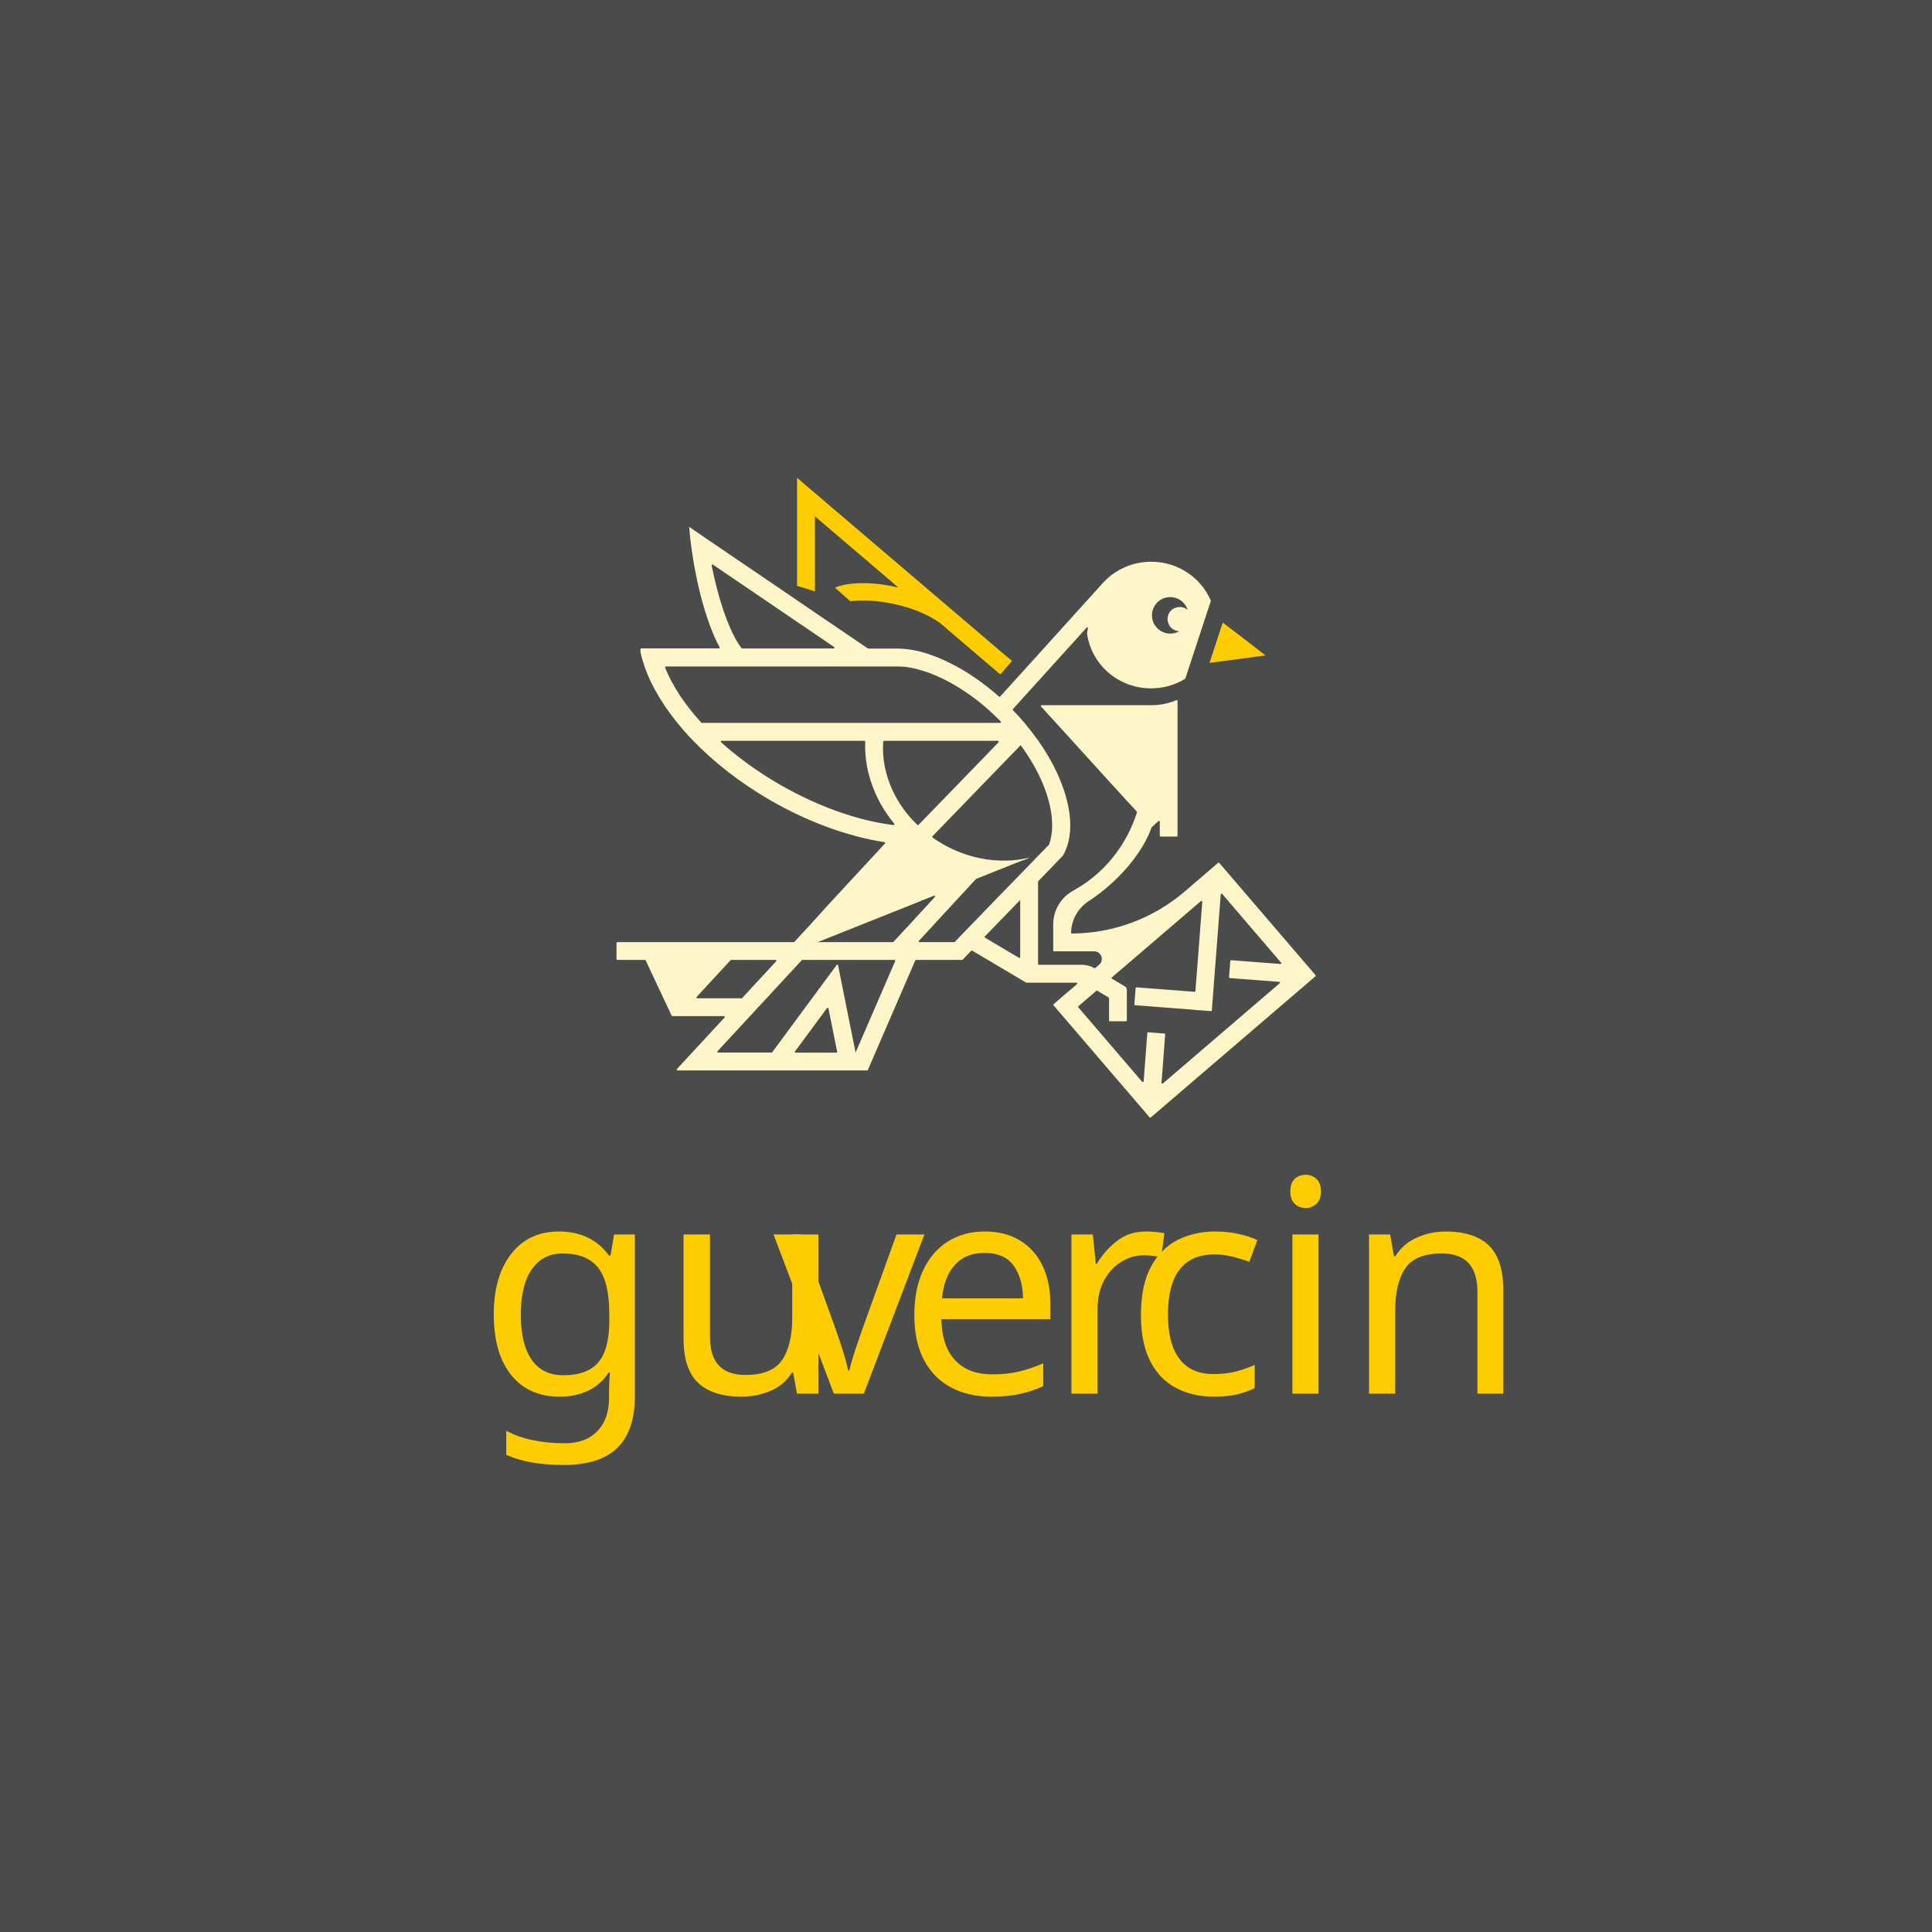
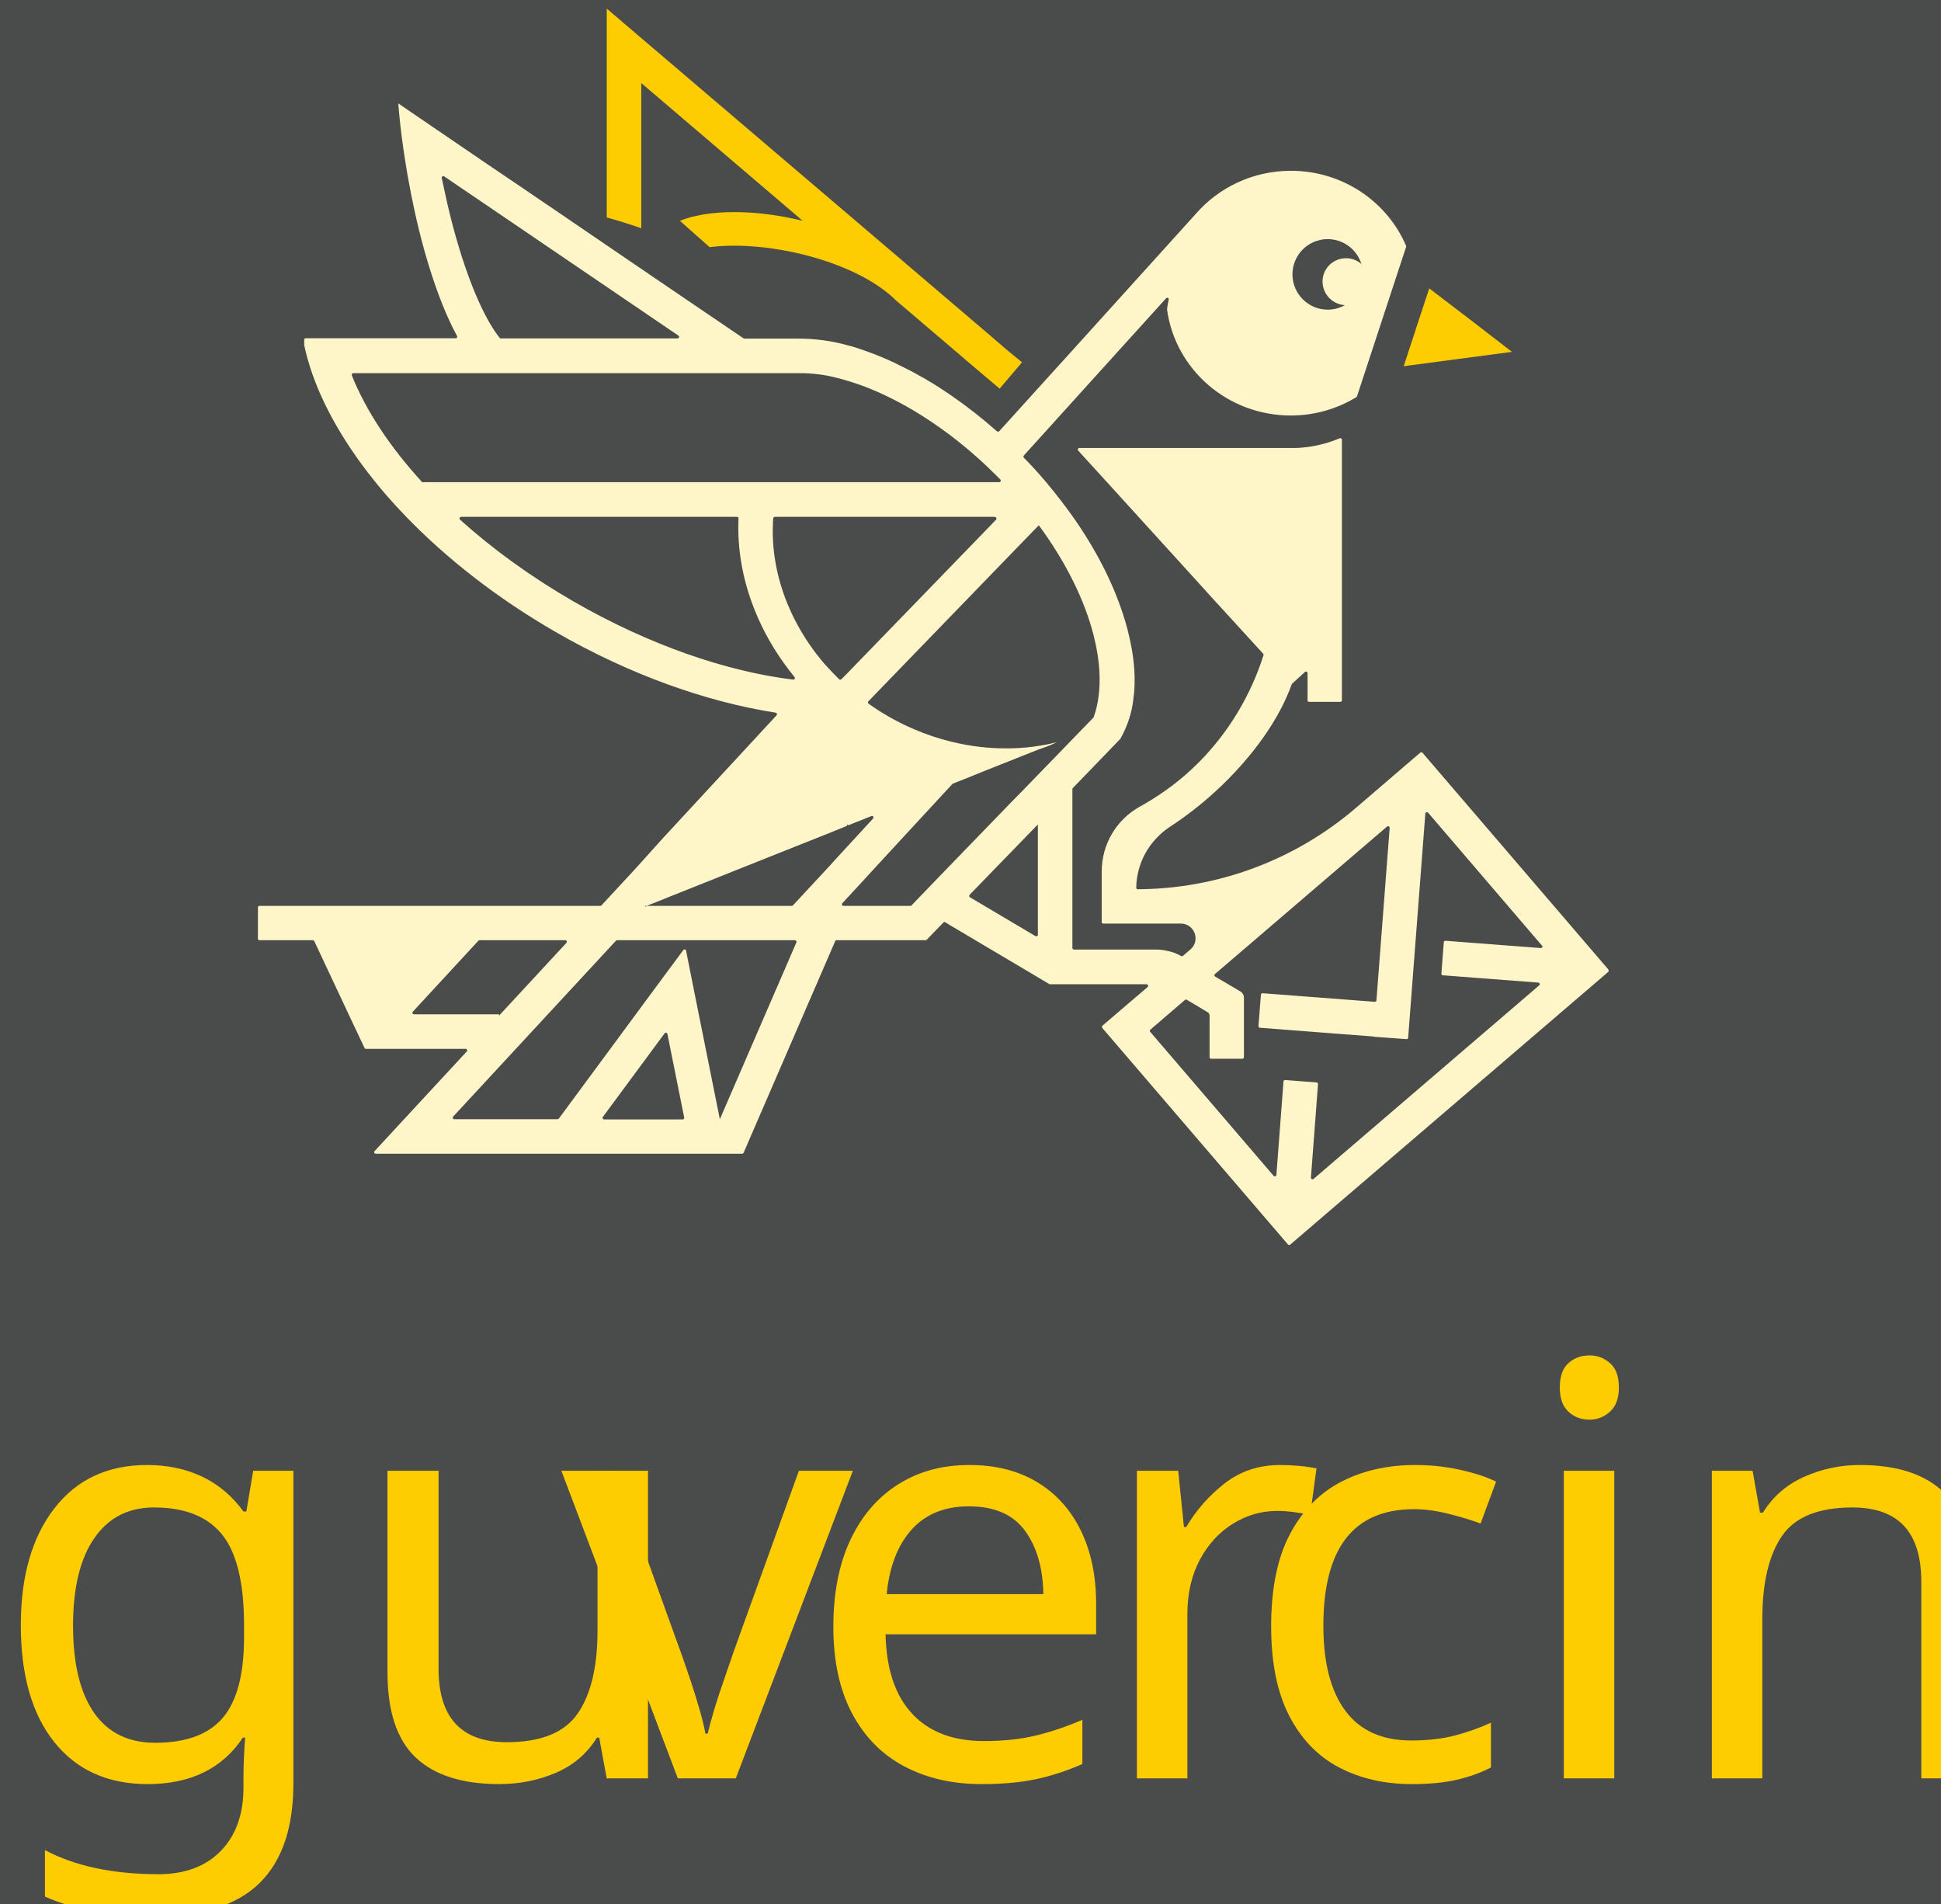
- <svg xmlns="http://www.w3.org/2000/svg" version="1.1" id="Layer_1" x="0px" y="0px" viewBox="0 0 2000 2000" style="enable-background:new 0 0 2000 2000;" xml:space="preserve">
+ <svg xmlns="http://www.w3.org/2000/svg" version="1.1" id="Layer_1" x="0px" y="0px" viewBox="500 490 1040 1020" style="enable-background:new 0 0 2000 2000;" xml:space="preserve">
  <style type="text/css">
	.st0{fill:#4A4B4B;}
	.st1{fill:#FEF5C8;}
	.st2{fill:#FECD01;}
	.st3{font-family:'NeueHaasDisplay-XThin';}
	.st4{font-size:307.45px;}
	.st5{letter-spacing:-3;}
	.st6{letter-spacing:-8;}
</style>
  <g id="Layer_5">
    <rect class="st0" width="2000" height="2000" />
  </g>
  <g id="Layer_4">
    <g>
      <path class="st1" d="M1229.1,631.1c5.5,4.3,6.5,12.3,2.2,17.7c-4.3,5.4-12.2,6.3-17.8,2c-5.5-4.3-6.5-12.3-2.2-17.7    S1223.6,626.7,1229.1,631.1L1229.1,631.1z" />
      <path class="st2" d="M1047.6,684.1l-4.5,5.3l-7.5,8.8l-9.7-8.2l-5.3-4.5l-16.4-14l-4-3.4l-15-12.8l-5.2-4.4    c-2-2.1-4.5-4.1-7.2-6.1c-11.2-8.2-28-15.4-47.5-19.6c-3.1-0.7-6.2-1.2-9.2-1.7c-1.1-0.2-2.2-0.3-3.2-0.5    c-11.2-1.5-21.8-1.8-30.8-0.8c-0.6,0.1-1.2,0.1-1.9,0.2l-15.9-14.1c3.6-1.5,7.9-2.6,12.6-3.4c13.2-2.2,30.3-1.6,48.4,2.3    c1.6,0.3,3.2,0.7,4.8,1.1l-86.5-73.8v77.8c-1.3-0.5-2.7-0.9-4-1.4l0,0c-4.9-1.6-9.7-3.1-14.5-4.4V494.6l18.5,15.8l186.9,159.3    l2.2,1.9l7.2,6.2L1047.6,684.1L1047.6,684.1z" />
      <path class="st2" d="M1310.1,678.5L1310.1,678.5l-55.1,7.3l-2.9,0.4l6.4-19.5l0.1,0l0,0c0-0.2,0-0.3,0-0.4l0,0l7.2-21.8l23.7,18.1    L1310.1,678.5L1310.1,678.5z" />
      <path class="st1" d="M1361.7,1009.3l-11.5-13.4l-76.5-89.2l-11.5-13.4c-0.3-0.3-0.8-0.4-1.2-0.1l-13.4,11.5l-21.2,18.2    c-32.6,27.9-73.9,43.3-116.8,43.5c-0.5,0-0.9-0.4-0.8-0.9c0.1-6.4,1.8-12.7,4.8-18.2c3.1-5.7,7.7-10.7,13.3-14.4    c8-5.2,16.1-11.4,23.9-18.5c20.4-18.6,34.9-39.6,41.3-57.8c0.1-0.1,0.1-0.2,0.2-0.3l6.9-6.3c0.5-0.5,1.4-0.1,1.4,0.6v14.6    c0,0.5,0.4,0.8,0.8,0.8h16.8c0.5,0,0.8-0.4,0.8-0.8V725.6c0-0.6-0.6-1-1.2-0.8c-5.4,2.3-11.3,3.9-17.3,4.7c-2.3,0.3-4.7,0.5-7,0.5    c-0.7,0-1.3,0-1.9,0s-1.3,0-1.9,0h-111.4c-0.7,0-1.1,0.9-0.6,1.4l15.6,17.1l42.1,46.3l8,8.8l8.6,9.5l1.5,1.6l23.3,25.5    c0.2,0.2,0.3,0.5,0.2,0.8c-4.1,12.9-14.2,38.5-38.5,61.1c-9.4,8.8-19.1,15.2-27.7,20c-12.7,7-20.5,20.3-20.5,34.8V984    c0,0.5,0.4,0.8,0.8,0.8h41.6c7.3,0,10.7,9.1,5.1,13.9l-4,3.4c-0.3,0.2-0.7,0.3-0.9,0.1c-1.9-1.1-4-2-6.2-2.5c-2.3-0.6-4.8-1-7.2-1    h-44.1c-0.5,0-0.8-0.4-0.8-0.8v-85.1c0-0.2,0.1-0.4,0.2-0.6l9.7-10l2.4-2.5l13.4-13.9c0.1,0,0.1-0.1,0.1-0.2    c2-3.5,3.3-6.8,4.2-9.3c1.6-4.6,2.2-8.3,2.5-10.5c0.2-1.7,0.4-3.4,0.6-5.1c0.6-7.7,0.1-16-1.6-24.7c-1.1-5.6-2.5-11.4-4.5-17.3    c-5.5-16.8-14.5-34.5-26.7-51.8c-4.4-6.2-9.2-12.4-14.3-18.5c-3.8-4.5-7.8-8.9-12-13.2c-0.3-0.3-0.3-0.8,0-1.2l27.6-30.5    l11.3-12.5l37.3-41.2c0.2-0.2,0.4-0.3,0.6-0.3c0.5,0,0.9,0.4,0.8,1c-0.4,1.7-0.7,3.5-0.9,5.2v0l0,0c4.3,32.1,32.4,56.9,66.3,56.9    c12.9,0,24.9-3.6,35.1-9.8c0.2-0.1,0.3-0.3,0.4-0.5l23-70l3.3-10c0.1-0.2,0.1-0.4,0-0.6c-10.1-23.6-33.9-40.2-61.7-40.2    c-20.5,0-38.8,9-51.1,23.2l0,0l-69.7,77.1l-11.7,12.9l-23.8,26.3c-0.3,0.3-0.8,0.4-1.2,0.1c-8-7.1-16.2-13.5-24.5-19.2    c0,0,0,0,0,0c-6.5-4.5-13.1-8.6-19.7-12.1c-1.3-0.7-2.7-1.5-4-2.1c-4.3-2.2-8.6-4.3-12.9-6.1c0,0-0.1,0-0.2-0.1    c-1.5-0.6-3-1.2-4.5-1.8c-0.5-0.2-1-0.4-1.6-0.6c-2.1-0.8-4.2-1.5-6.2-2.2c-1.7-0.6-3.4-1.1-5.1-1.6c-0.1,0-0.1,0-0.2,0    c-8.9-2.6-18.2-3.9-27.5-3.9h-29c-0.2,0-0.3,0-0.5-0.2l-48.6-33l-53.1-36.2l-3.7-2.5l-14.7-10l-17-11.5l-29.2-19.9l-18.6-12.7l0,0    c0.6,7.8,1.5,15.8,2.7,24.1c0.5,3.6,1.1,7.3,1.7,10.9c0.2,1,0.3,2.1,0.5,3.1c1.2,6.8,2.5,13.4,3.9,19.8    c6.1,27.8,14.3,51.4,22.7,66.7c0.3,0.6-0.1,1.2-0.7,1.2h-80.4c-0.5,0-0.8,0.4-0.8,0.8v2.7c0,0.1,0,0.1,0,0.2    c1,4.8,2.4,9.8,4.1,14.7c7.4,21.5,21.2,44.1,40.1,65.9c3.2,3.7,6.7,7.5,10.2,11.1c21.6,22.4,48.7,43.7,80,61.8    c40,23.1,81.1,37.6,118.2,43.4c0.7,0.1,0.9,0.9,0.5,1.4l-60.7,65.6L840,955.9L822.3,975c-0.2,0.2-0.4,0.3-0.6,0.3H639    c-0.5,0-0.8,0.4-0.8,0.8v16.8c0,0.5,0.4,0.8,0.8,0.8h28.6c0.3,0,0.6,0.2,0.8,0.5l18.4,39.2l8.5,18c0.1,0.3,0.4,0.5,0.8,0.5h53.4    c0.7,0,1.1,0.9,0.6,1.4l-33.6,36.3l-15.8,17.1c-0.5,0.5-0.1,1.4,0.6,1.4h196.3c0.3,0,0.6-0.2,0.8-0.5l1.4-3.2l47.7-110.2    c0.1-0.3,0.4-0.5,0.8-0.5h47.6c0.2,0,0.5-0.1,0.6-0.2l9-9.3c0.3-0.3,0.7-0.3,1-0.1l1.6,1l48.4,28.7l5.7,3.4    c0.1,0.1,0.3,0.1,0.4,0.1h51.7c0.8,0,1.1,1,0.6,1.5l-10.8,9.2l-13.4,11.5c-0.3,0.3-0.4,0.8-0.1,1.2l11.5,13.4l76.5,89.2l11.5,13.4    c0.3,0.3,0.8,0.4,1.2,0.1l13.4-11.5l143.8-123.3l13.4-11.5C1361.9,1010.2,1362,1009.7,1361.7,1009.3L1361.7,1009.3z M1211.4,618.1    c10.4,0,18.9,8.5,18.9,18.9s-8.5,18.9-18.9,18.9s-18.9-8.5-18.9-18.9S1200.9,618.1,1211.4,618.1z M739.7,599.2    c-1-4.5-2-9.1-3-13.8c-0.2-0.7,0.7-1.3,1.3-0.9l19,12.9l23.7,16.1l16.9,11.5l65.9,44.8c0.7,0.5,0.3,1.5-0.5,1.5h-94.6    c-0.3,0-0.5-0.1-0.7-0.3C757.6,658.2,747.3,631.9,739.7,599.2L739.7,599.2z M726.1,748.2c-17.4-19-30.2-38.6-37.6-57.1    c-0.2-0.5,0.2-1.2,0.8-1.2h239.3c6.9,0,13.8,0.9,20.5,2.7c0,0,1.6,0.4,4,1.1c2.4,0.7,5.5,1.7,8.6,2.8c10.5,3.9,21.2,9.2,32,16    c13.7,8.6,27.2,19.3,40,32.1c0.8,0.8,1.5,1.5,2.3,2.3c0.5,0.5,0.1,1.4-0.6,1.4H726.7C726.5,748.5,726.2,748.4,726.1,748.2    L726.1,748.2z M1033.7,768.4l-5.3,5.5l-75,77.4l-2.6,2.6c-0.3,0.3-0.9,0.3-1.2,0c-2.7-2.7-5.3-5.4-7.8-8.2    c-19.6-22.8-29.5-51-27.5-78c0-0.4,0.4-0.8,0.8-0.8h117.8C1033.8,767,1034.2,767.9,1033.7,768.4L1033.7,768.4z M807.1,812.1    c-22.8-13.2-43.2-28-60.6-43.7c-0.6-0.5-0.2-1.5,0.6-1.5h147.8c0.5,0,0.8,0.4,0.8,0.9c-0.8,17.5,2.7,35.4,10,52.2    c0.2,0.4,0.3,0.8,0.5,1.2c4.9,11.1,11.5,21.7,19.5,31.5c0.5,0.6,0,1.5-0.7,1.4C889.1,849.7,847.7,835.5,807.1,812.1L807.1,812.1z     M721.8,1033.4c-0.7,0-1.1-0.9-0.6-1.4l35.1-38c0.2-0.2,0.4-0.3,0.6-0.3h46c0.7,0,1.1,0.9,0.6,1.4l-36.1,39v-0.7L721.8,1033.4    L721.8,1033.4z M865.8,1089.7h-42.1c-0.7,0-1.1-0.8-0.7-1.3l33.1-44.8c0.4-0.6,1.3-0.4,1.5,0.3l9,44.8    C866.7,1089.2,866.3,1089.7,865.8,1089.7L865.8,1089.7z M926.7,994.9l-41,94.7l0,0l-13.6-67.7l-4.5-22.6c-0.1-0.7-1.1-0.9-1.5-0.3    l-13.7,18.5l-53,71.8c-0.2,0.2-0.4,0.3-0.7,0.3h-55.3c-0.7,0-1.1-0.9-0.6-1.4l87.2-94.2c0.2-0.2,0.4-0.3,0.6-0.3H926    C926.5,993.8,927,994.4,926.7,994.9L926.7,994.9z M944.5,953.9L944.5,953.9L924.9,975c-0.2,0.2-0.4,0.3-0.6,0.3h-77.4    c-0.1,0-0.2,0-0.3,0.1l-0.8,0.3l-0.2-0.4h0.9c0.1,0,0.2,0,0.3-0.1l0.7-0.3l14-5.6l37.6-15l28.1-11.2l12.1-4.8l0,0l14.4-5.8l0,0    l0.3-0.8l0.6,0.4l12.3-4.9c0.8-0.3,1.5,0.7,0.9,1.3l-6.8,7.4l-12.8,13.9L944.5,953.9L944.5,953.9z M1056.1,990.8    c0,0.7-0.7,1-1.3,0.7l-35.1-20.8c-0.5-0.3-0.5-0.9-0.2-1.3l29.3-30.2l6.4-6.6l0.9-0.9L1056.1,990.8L1056.1,990.8z M1060.9,900.2    L1060.9,900.2l-7.1,7.3l-2.9,3l-3.4,3.5l-5.7,5.8l-39.3,40.6l-13.2,13.7l-0.9,1c-0.2,0.2-0.4,0.2-0.6,0.2h-35.9    c-0.7,0-1.1-0.9-0.6-1.4l9-9.7l4.3-4.7l12.8-13.9l32.9-35.6c0.1-0.1,0.2-0.2,0.3-0.2l8.6-3.4l0,0l1.7-0.7l6.4-2.6l0,0l12.6-5    l16.6-6.6l0,0c2.5-0.8,5.2-1.8,7.9-3c0.6-0.3,1.2-0.6,1.9-0.9c-1.4,0.3-2.8,0.7-4.3,1c0,0-1.8,0.4-4.3,0.8    c-5.2,0.9-10.6,1.4-16.1,1.5c-8.9,0.2-18.1-0.6-27.2-2.5l0,0c-13.2-2.7-26.3-7.6-38.8-14.8c0,0-0.1,0-0.1-0.1    c-3.5-2-6.9-4.2-10.1-6.5c-0.4-0.3-0.5-0.9-0.1-1.3l12-12.4l54.1-55.9l18.5-19.1l6.7-6.9l0,0c14.5,19.7,24.5,40,29.3,58.7    c1.8,7.1,2.9,13.9,3.2,20.4c0.4,8.7-0.6,16.7-3.1,23.7c0,0.1-0.1,0.2-0.2,0.3l-9.7,10l0,0L1060.9,900.2L1060.9,900.2z     M1325.6,997.9l-51.1-3.9c-0.5,0-0.9,0.3-0.9,0.8l-1.3,16.8c0,0.5,0.3,0.9,0.8,0.9l51.1,3.9c0.8,0,1.1,1,0.5,1.5l-120.9,103.7    c-0.6,0.5-1.4,0-1.4-0.7l3.8-50.1c0-0.5-0.3-0.9-0.8-0.9l-16.8-1.3c-0.5,0-0.9,0.3-0.9,0.8l-3.8,50c-0.1,0.8-1,1.1-1.5,0.5    l-66.1-77.1c-0.3-0.3-0.3-0.9,0.1-1.2l18.5-15.9c0.3-0.2,0.7-0.3,1-0.1l11.2,6.7c0.6,0.4,1,1,1,1.7v22.4c0,0.5,0.4,0.8,0.8,0.8    h16.8c0.5,0,0.8-0.4,0.8-0.8v-32c0-1.3-0.7-2.5-1.8-3.2l-6.6-3.9l-7-4.1c-0.5-0.3-0.6-1-0.1-1.4l15.2-13l77-66    c0.6-0.5,1.4,0,1.4,0.7l-7.1,92.4c0,0.5-0.4,0.8-0.9,0.8l-60.1-4.6c-0.5,0-0.9,0.3-0.9,0.8l-1.3,16.8c0,0.5,0.3,0.9,0.8,0.9    l60.9,4.7v0.1l17.6,1.3c0.5,0,0.9-0.3,0.9-0.8l9.2-120c0.1-0.8,1-1,1.5-0.5l61,71.2C1326.8,997,1326.3,997.9,1325.6,997.9    L1325.6,997.9z" />
    </g>
    <text transform="matrix(1 0 0 1 494.25 1442.72)" class="st2 st3 st4">gu</text>
    <text transform="matrix(1 0 0 1 800.78 1442.72)" class="st2 st3 st4 st5">v</text>
    <text transform="matrix(1 0 0 1 929.6 1442.72)" class="st2 st3 st4">e</text>
    <text transform="matrix(1 0 0 1 1083.02 1442.72)" class="st2 st3 st4 st6">r</text>
    <text transform="matrix(1 0 0 1 1164.18 1442.72)" class="st2 st3 st4">cin</text>
  </g>
</svg>
